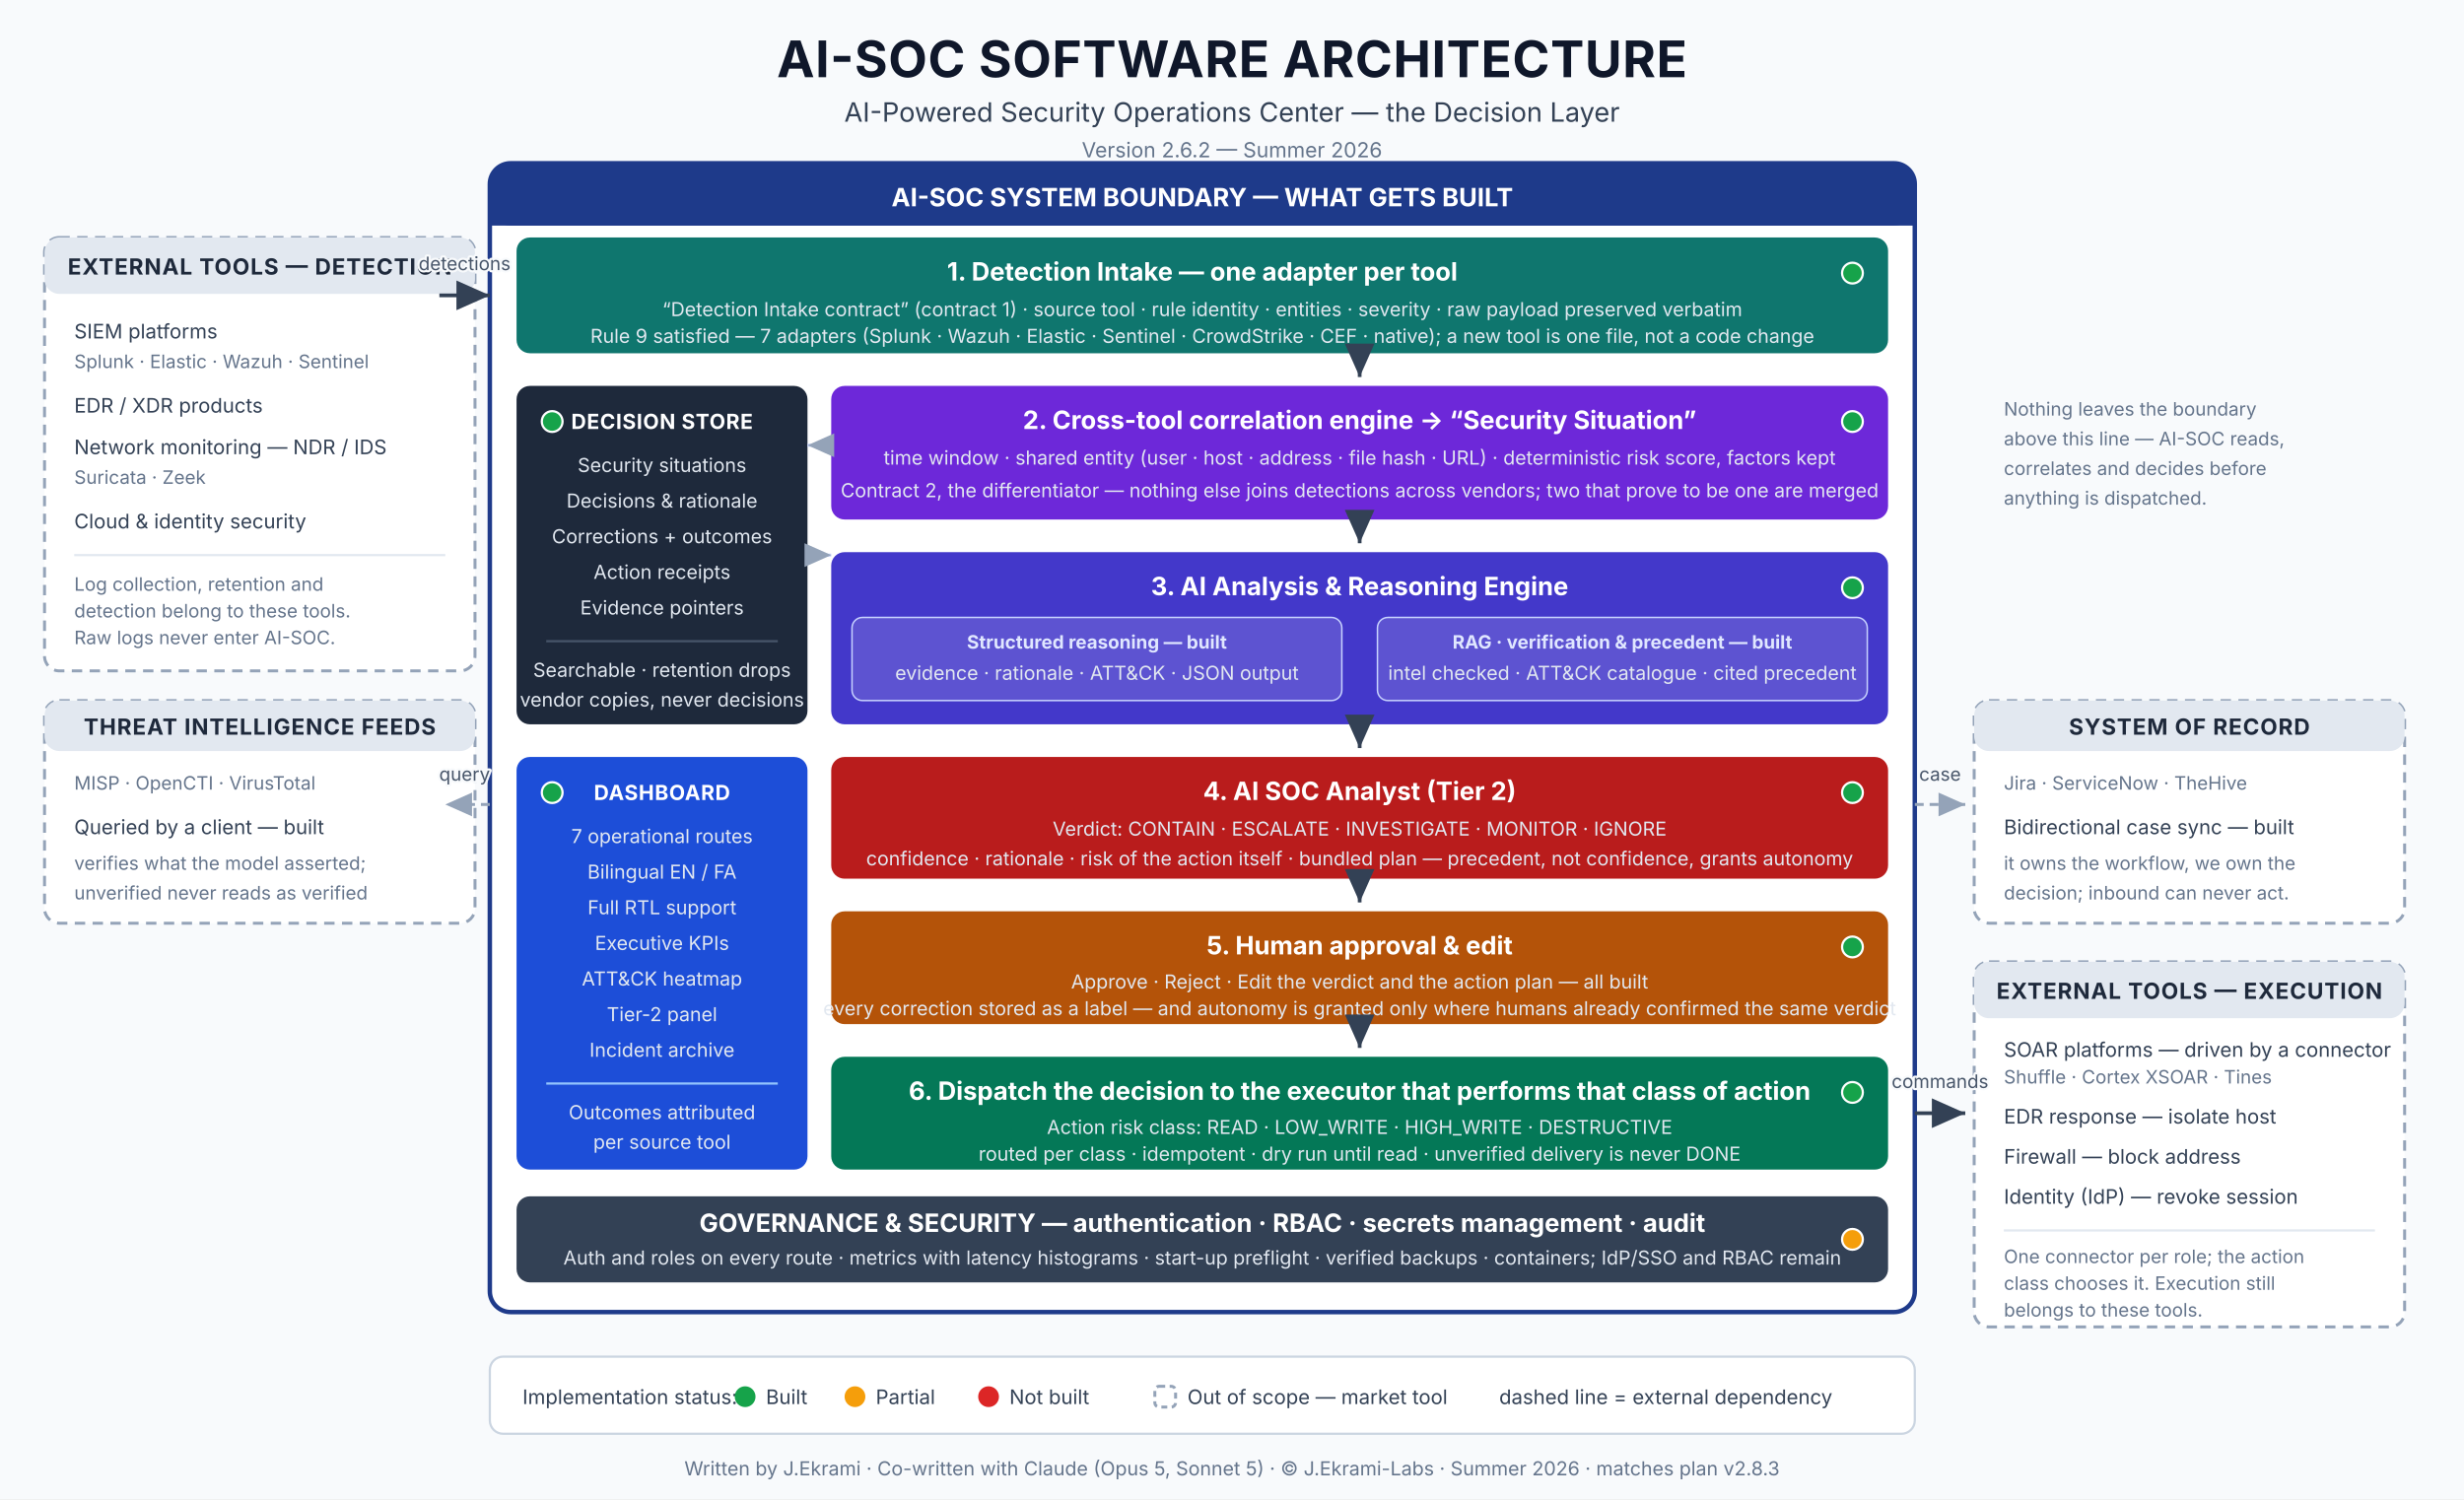
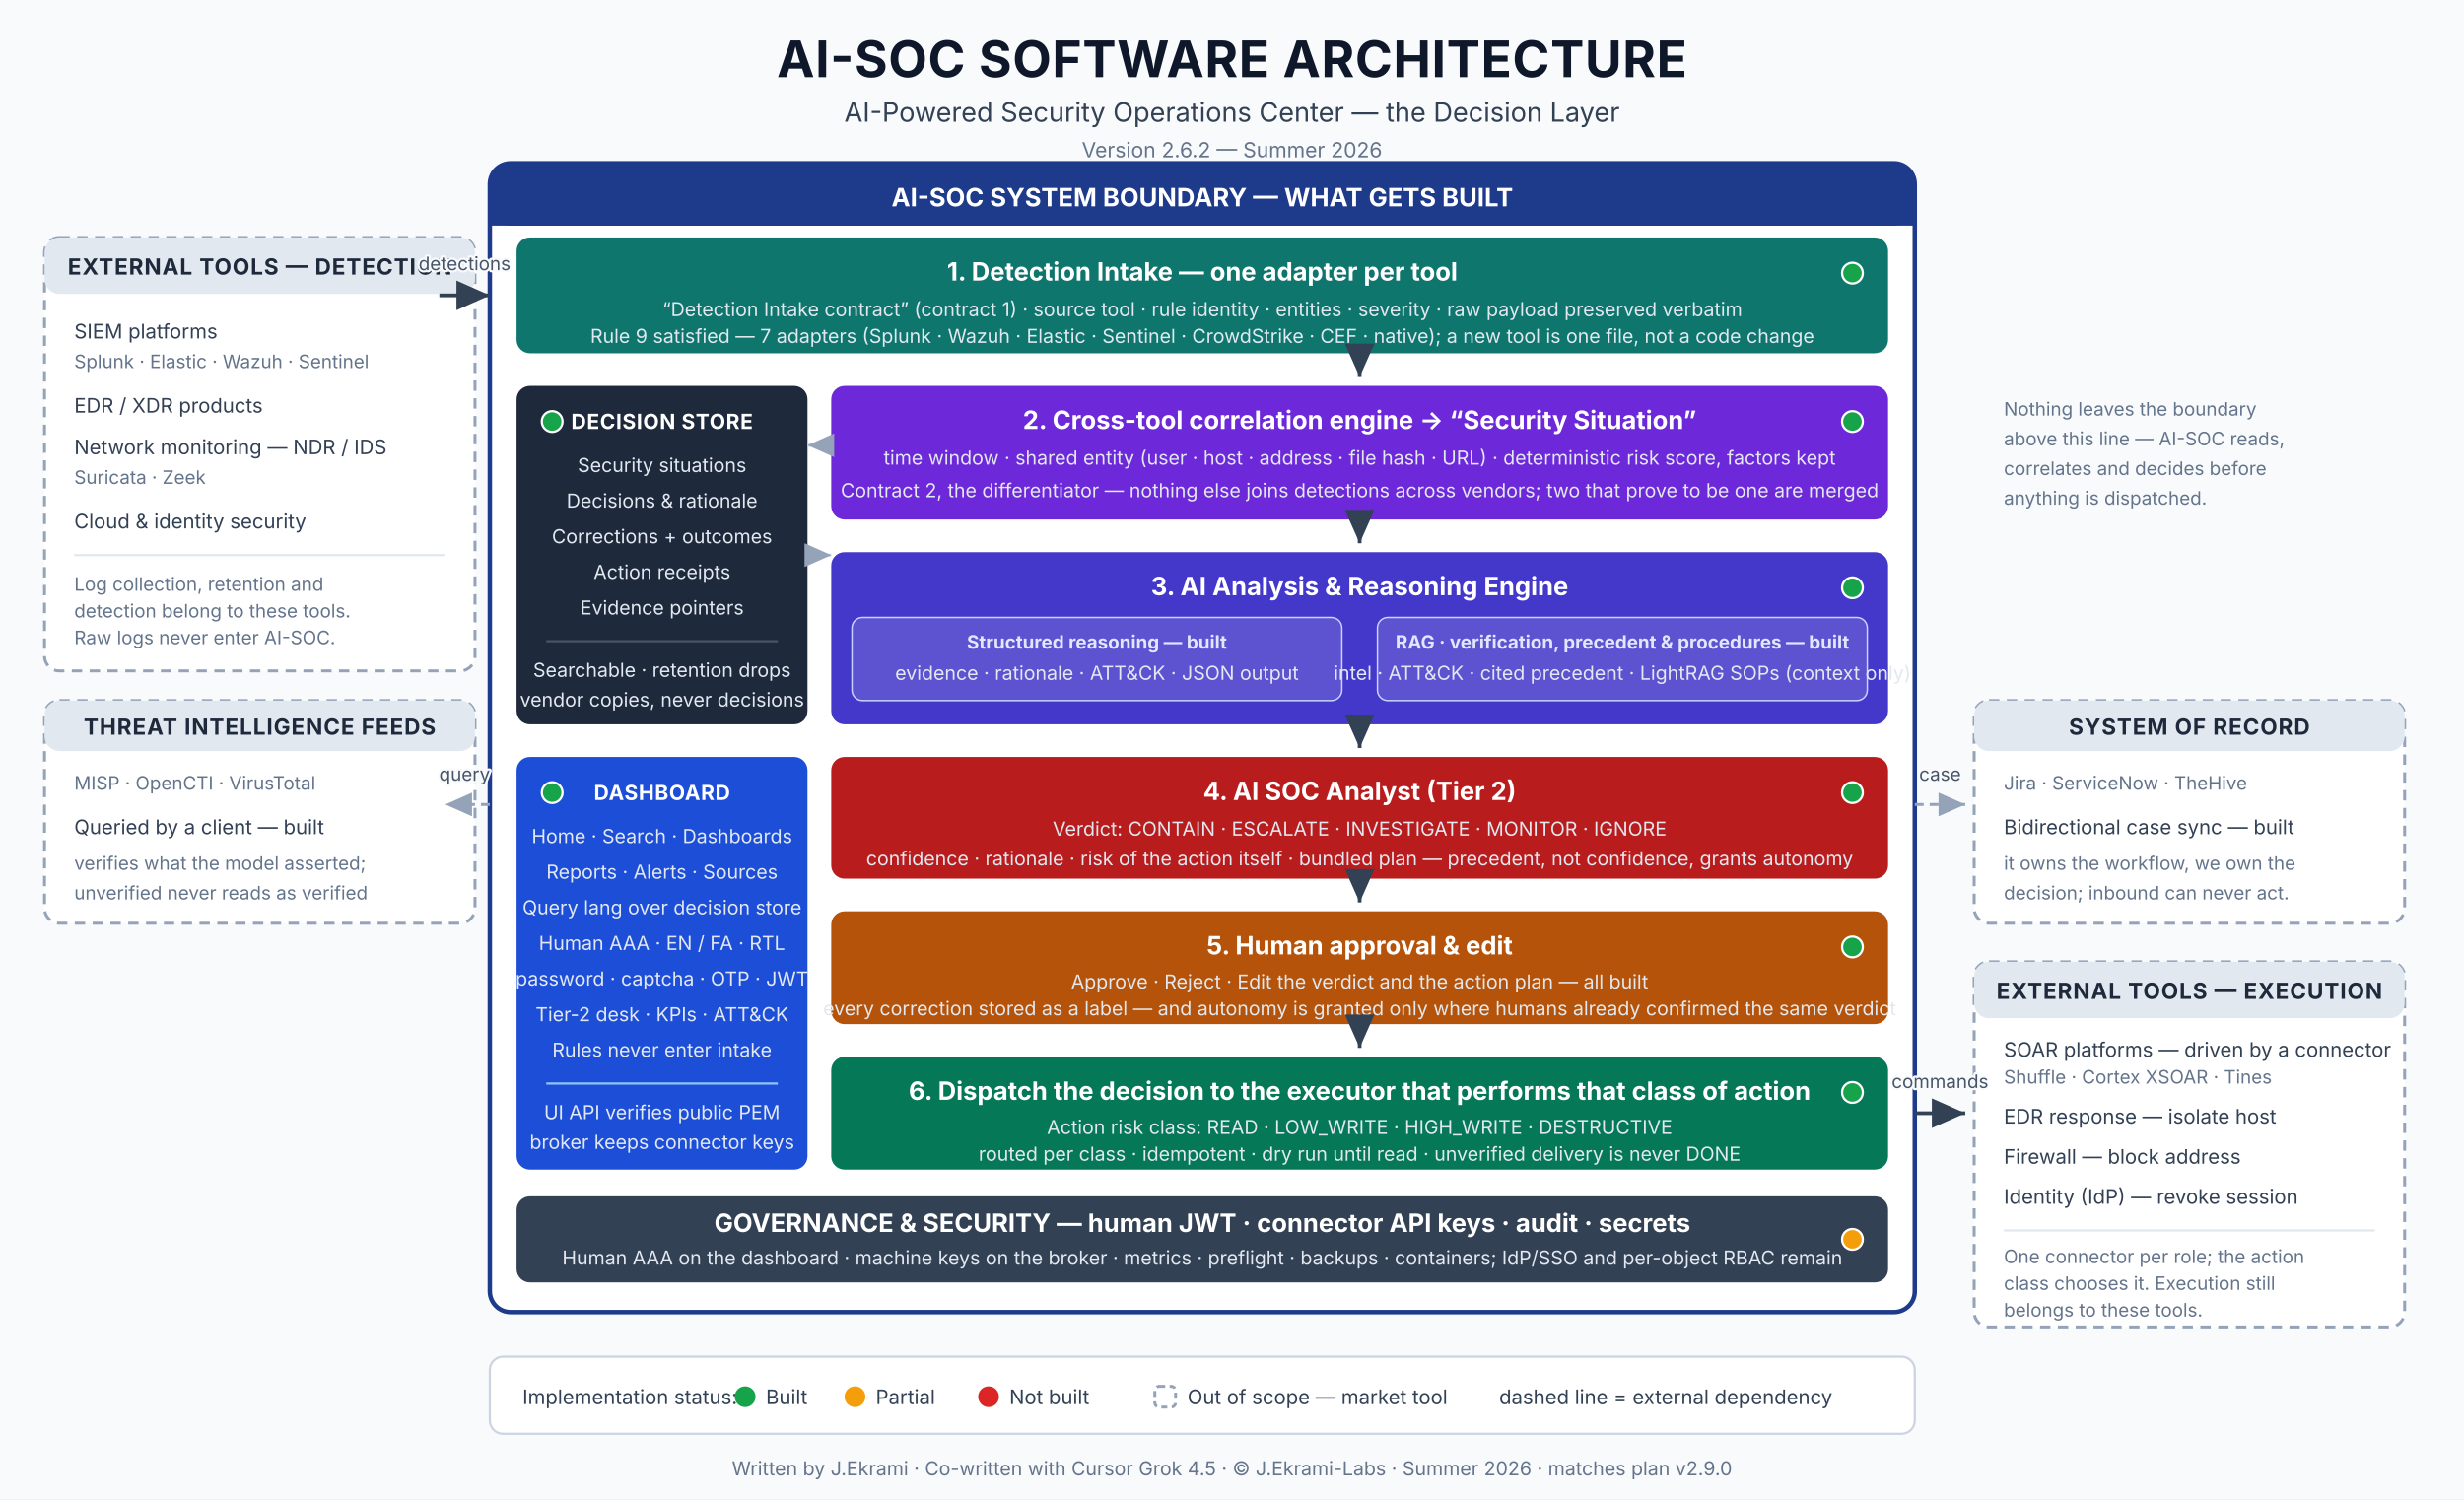
<svg xmlns="http://www.w3.org/2000/svg" viewBox="0 0 1660 1010" width="1660" height="1010" font-family="Inter, 'Segoe UI', Helvetica, Arial, sans-serif">
  <style>
    .t1 { font-size: 34px; font-weight: 700; fill: #0f172a; letter-spacing: 0.5px; }
    .t2 { font-size: 18px; fill: #334155; }
    .t3 { font-size: 14px; fill: #64748b; }
    .box-title { font-size: 17px; font-weight: 700; fill: #ffffff; }
    .side-title { font-size: 14px; font-weight: 700; fill: #ffffff; letter-spacing: 0.4px; }
    .box-sub { font-size: 13px; fill: #e2e8f0; }
    .ext-title { font-size: 15px; font-weight: 700; fill: #1e293b; letter-spacing: 0.6px; }
    .ext-item { font-size: 13.5px; fill: #334155; }
    .ext-note { font-size: 12.5px; fill: #64748b; }
    .chip { font-size: 12.5px; font-weight: 700; }
    .lbl { font-size: 12.5px; fill: #475569; paint-order: stroke; stroke: #f8fafc; stroke-width: 3px; stroke-linejoin: round; }
    .legend { font-size: 13.5px; fill: #334155; }
    .foot { font-size: 13px; fill: #64748b; }
  </style>
  <defs>
    <marker id="arw" markerWidth="10" markerHeight="10" refX="9" refY="4" orient="auto">
      <path d="M0,0 L9,4 L0,8 z" fill="#334155" />
    </marker>
    <marker id="arwd" markerWidth="10" markerHeight="10" refX="9" refY="4" orient="auto">
      <path d="M0,0 L9,4 L0,8 z" fill="#94a3b8" />
    </marker>
  </defs>
  <rect x="0" y="0" width="1660" height="1010" fill="#f8fafc" />
  <text class="t1" x="830" y="52" text-anchor="middle">AI-SOC SOFTWARE ARCHITECTURE</text>
  <text class="t2" x="830" y="82" text-anchor="middle">AI-Powered Security Operations Center — the Decision Layer</text>
  <text class="t3" x="830" y="106" text-anchor="middle">Version 2.6.2 — Summer 2026</text>
  <rect x="30" y="160" width="290" height="292" rx="10" fill="#ffffff" stroke="#94a3b8" stroke-width="2" stroke-dasharray="7 5" />
  <rect x="30" y="160" width="290" height="38" rx="10" fill="#e2e8f0" />
  <text class="ext-title" x="175" y="185" text-anchor="middle">EXTERNAL TOOLS — DETECTION</text>
  <text class="ext-item" x="50" y="228">SIEM platforms</text>
  <text class="ext-note" x="50" y="248">Splunk · Elastic · Wazuh · Sentinel</text>
  <text class="ext-item" x="50" y="278">EDR / XDR products</text>
  <text class="ext-item" x="50" y="306">Network monitoring — NDR / IDS</text>
  <text class="ext-note" x="50" y="326">Suricata · Zeek</text>
  <text class="ext-item" x="50" y="356">Cloud &amp; identity security</text>
  <line x1="50" y1="374" x2="300" y2="374" stroke="#e2e8f0" stroke-width="1.5" />
  <text class="ext-note" x="50" y="398">Log collection, retention and</text>
  <text class="ext-note" x="50" y="416">detection belong to these tools.</text>
  <text class="ext-note" x="50" y="434">Raw logs never enter AI-SOC.</text>
  <rect x="30" y="472" width="290" height="150" rx="10" fill="#ffffff" stroke="#94a3b8" stroke-width="2" stroke-dasharray="7 5" />
  <rect x="30" y="472" width="290" height="34" rx="10" fill="#e2e8f0" />
  <text class="ext-title" x="175" y="495" text-anchor="middle">THREAT INTELLIGENCE FEEDS</text>
  <text class="ext-note" x="50" y="532">MISP · OpenCTI · VirusTotal</text>
  <text class="ext-item" x="50" y="562">Queried by a client — built</text>
  <text class="ext-note" x="50" y="586">verifies what the model asserted;</text>
  <text class="ext-note" x="50" y="606">unverified never reads as verified</text>
  <text class="ext-note" x="1350" y="280">Nothing leaves the boundary</text>
  <text class="ext-note" x="1350" y="300">above this line — AI-SOC reads,</text>
  <text class="ext-note" x="1350" y="320">correlates and decides before</text>
  <text class="ext-note" x="1350" y="340">anything is dispatched.</text>
  <rect x="1330" y="648" width="290" height="246" rx="10" fill="#ffffff" stroke="#94a3b8" stroke-width="2" stroke-dasharray="7 5" />
  <rect x="1330" y="648" width="290" height="38" rx="10" fill="#e2e8f0" />
  <text class="ext-title" x="1475" y="673" text-anchor="middle">EXTERNAL TOOLS — EXECUTION</text>
  <text class="ext-item" x="1350" y="712">SOAR platforms — driven by a connector</text>
  <text class="ext-note" x="1350" y="730">Shuffle · Cortex XSOAR · Tines</text>
  <text class="ext-item" x="1350" y="757">EDR response — isolate host</text>
  <text class="ext-item" x="1350" y="784">Firewall — block address</text>
  <text class="ext-item" x="1350" y="811">Identity (IdP) — revoke session</text>
  <line x1="1350" y1="829" x2="1600" y2="829" stroke="#e2e8f0" stroke-width="1.5" />
  <text class="ext-note" x="1350" y="851">One connector per role; the action</text>
  <text class="ext-note" x="1350" y="869">class chooses it. Execution still</text>
  <text class="ext-note" x="1350" y="887">belongs to these tools.</text>
  <rect x="1330" y="472" width="290" height="150" rx="10" fill="#ffffff" stroke="#94a3b8" stroke-width="2" stroke-dasharray="7 5" />
  <rect x="1330" y="472" width="290" height="34" rx="10" fill="#e2e8f0" />
  <text class="ext-title" x="1475" y="495" text-anchor="middle">SYSTEM OF RECORD</text>
  <text class="ext-note" x="1350" y="532">Jira · ServiceNow · TheHive</text>
  <text class="ext-item" x="1350" y="562">Bidirectional case sync — built</text>
  <text class="ext-note" x="1350" y="586">it owns the workflow, we own the</text>
  <text class="ext-note" x="1350" y="606">decision; inbound can never act.</text>
  <rect x="330" y="110" width="960" height="774" rx="14" fill="#ffffff" stroke="#1e3a8a" stroke-width="3" />
  <rect x="330" y="110" width="960" height="42" rx="14" fill="#1e3a8a" />
  <rect x="330" y="140" width="960" height="12" fill="#1e3a8a" />
  <text class="box-title" x="810" y="139" text-anchor="middle">AI-SOC SYSTEM BOUNDARY — WHAT GETS BUILT</text>
  <rect x="348" y="160" width="924" height="78" rx="9" fill="#0f766e" />
  <circle cx="1248" cy="184" r="7" fill="#16a34a" stroke="#ffffff" stroke-width="1.5" />
  <text class="box-title" x="810" y="189" text-anchor="middle">1. Detection Intake — one adapter per tool</text>
  <text class="box-sub" x="810" y="213" text-anchor="middle">“Detection Intake contract” (contract 1) · source tool · rule identity · entities · severity · raw payload preserved verbatim</text>
  <text class="box-sub" x="810" y="231" text-anchor="middle">Rule 9 satisfied — 7 adapters (Splunk · Wazuh · Elastic · Sentinel · CrowdStrike · CEF · native); a new tool is one file, not a code change</text>
  <rect x="560" y="260" width="712" height="90" rx="9" fill="#6d28d9" />
  <circle cx="1248" cy="284" r="7" fill="#16a34a" stroke="#ffffff" stroke-width="1.5" />
  <text class="box-title" x="916" y="289" text-anchor="middle">2. Cross-tool correlation engine → “Security Situation”</text>
  <text class="box-sub" x="916" y="313" text-anchor="middle">time window · shared entity (user · host · address · file hash · URL) · deterministic risk score, factors kept</text>
  <text class="box-sub" x="916" y="335" text-anchor="middle">Contract 2, the differentiator — nothing else joins detections across vendors; two that prove to be one are merged</text>
  <rect x="560" y="372" width="712" height="116" rx="9" fill="#4338ca" />
  <circle cx="1248" cy="396" r="7" fill="#16a34a" stroke="#ffffff" stroke-width="1.5" />
  <text class="box-title" x="916" y="401" text-anchor="middle">3. AI Analysis &amp; Reasoning Engine</text>
  <rect x="574" y="416" width="330" height="56" rx="7" fill="#ffffff" fill-opacity="0.14" stroke="#c7d2fe" stroke-width="1" />
  <text class="chip" x="739" y="437" text-anchor="middle" fill="#e0e7ff">Structured reasoning — built</text>
  <text class="box-sub" x="739" y="458" text-anchor="middle">evidence · rationale · ATT&amp;CK · JSON output</text>
  <rect x="928" y="416" width="330" height="56" rx="7" fill="#ffffff" fill-opacity="0.14" stroke="#c7d2fe" stroke-width="1" />
-   <text class="chip" x="1093" y="437" text-anchor="middle" fill="#e0e7ff">RAG · verification &amp; precedent — built</text>
-   <text class="box-sub" x="1093" y="458" text-anchor="middle">intel checked · ATT&amp;CK catalogue · cited precedent</text>
+   <text class="chip" x="1093" y="437" text-anchor="middle" fill="#e0e7ff">RAG · verification, precedent &amp; procedures — built</text>
+   <text class="box-sub" x="1093" y="458" text-anchor="middle">intel · ATT&amp;CK · cited precedent · LightRAG SOPs (context only)</text>
  <rect x="560" y="510" width="712" height="82" rx="9" fill="#b91c1c" />
  <circle cx="1248" cy="534" r="7" fill="#16a34a" stroke="#ffffff" stroke-width="1.5" />
  <text class="box-title" x="916" y="539" text-anchor="middle">4. AI SOC Analyst (Tier 2)</text>
  <text class="box-sub" x="916" y="563" text-anchor="middle">Verdict: CONTAIN · ESCALATE · INVESTIGATE · MONITOR · IGNORE</text>
  <text class="box-sub" x="916" y="583" text-anchor="middle">confidence · rationale · risk of the action itself · bundled plan — precedent, not confidence, grants autonomy</text>
  <rect x="560" y="614" width="712" height="76" rx="9" fill="#b45309" />
  <circle cx="1248" cy="638" r="7" fill="#16a34a" stroke="#ffffff" stroke-width="1.5" />
  <text class="box-title" x="916" y="643" text-anchor="middle">5. Human approval &amp; edit</text>
  <text class="box-sub" x="916" y="666" text-anchor="middle">Approve · Reject · Edit the verdict and the action plan — all built</text>
  <text class="box-sub" x="916" y="684" text-anchor="middle">every correction stored as a label — and autonomy is granted only where humans already confirmed the same verdict</text>
  <rect x="560" y="712" width="712" height="76" rx="9" fill="#047857" />
  <circle cx="1248" cy="736" r="7" fill="#16a34a" stroke="#ffffff" stroke-width="1.5" />
  <text class="box-title" x="916" y="741" text-anchor="middle">6. Dispatch the decision to the executor that performs that class of action</text>
  <text class="box-sub" x="916" y="764" text-anchor="middle">Action risk class: READ · LOW_WRITE · HIGH_WRITE · DESTRUCTIVE</text>
  <text class="box-sub" x="916" y="782" text-anchor="middle">routed per class · idempotent · dry run until read · unverified delivery is never DONE</text>
  <rect x="348" y="260" width="196" height="228" rx="9" fill="#1e293b" />
  <circle cx="372" cy="284" r="7" fill="#16a34a" stroke="#ffffff" stroke-width="1.5" />
  <text class="side-title" x="446" y="289" text-anchor="middle">DECISION STORE</text>
  <text class="box-sub" x="446" y="318" text-anchor="middle">Security situations</text>
  <text class="box-sub" x="446" y="342" text-anchor="middle">Decisions &amp; rationale</text>
  <text class="box-sub" x="446" y="366" text-anchor="middle">Corrections + outcomes</text>
  <text class="box-sub" x="446" y="390" text-anchor="middle">Action receipts</text>
  <text class="box-sub" x="446" y="414" text-anchor="middle">Evidence pointers</text>
  <line x1="368" y1="432" x2="524" y2="432" stroke="#475569" stroke-width="1.5" />
  <text class="box-sub" x="446" y="456" text-anchor="middle">Searchable · retention drops</text>
  <text class="box-sub" x="446" y="476" text-anchor="middle">vendor copies, never decisions</text>
  <rect x="348" y="510" width="196" height="278" rx="9" fill="#1d4ed8" />
  <circle cx="372" cy="534" r="7" fill="#16a34a" stroke="#ffffff" stroke-width="1.5" />
  <text class="side-title" x="446" y="539" text-anchor="middle">DASHBOARD</text>
-   <text class="box-sub" x="446" y="568" text-anchor="middle">7 operational routes</text>
-   <text class="box-sub" x="446" y="592" text-anchor="middle">Bilingual EN / FA</text>
-   <text class="box-sub" x="446" y="616" text-anchor="middle">Full RTL support</text>
-   <text class="box-sub" x="446" y="640" text-anchor="middle">Executive KPIs</text>
-   <text class="box-sub" x="446" y="664" text-anchor="middle">ATT&amp;CK heatmap</text>
-   <text class="box-sub" x="446" y="688" text-anchor="middle">Tier-2 panel</text>
-   <text class="box-sub" x="446" y="712" text-anchor="middle">Incident archive</text>
+   <text class="box-sub" x="446" y="568" text-anchor="middle">Home · Search · Dashboards</text>
+   <text class="box-sub" x="446" y="592" text-anchor="middle">Reports · Alerts · Sources</text>
+   <text class="box-sub" x="446" y="616" text-anchor="middle">Query lang over decision store</text>
+   <text class="box-sub" x="446" y="640" text-anchor="middle">Human AAA · EN / FA · RTL</text>
+   <text class="box-sub" x="446" y="664" text-anchor="middle">password · captcha · OTP · JWT</text>
+   <text class="box-sub" x="446" y="688" text-anchor="middle">Tier-2 desk · KPIs · ATT&amp;CK</text>
+   <text class="box-sub" x="446" y="712" text-anchor="middle">Rules never enter intake</text>
  <line x1="368" y1="730" x2="524" y2="730" stroke="#93c5fd" stroke-width="1.5" />
-   <text class="box-sub" x="446" y="754" text-anchor="middle">Outcomes attributed</text>
-   <text class="box-sub" x="446" y="774" text-anchor="middle">per source tool</text>
+   <text class="box-sub" x="446" y="754" text-anchor="middle">UI API verifies public PEM</text>
+   <text class="box-sub" x="446" y="774" text-anchor="middle">broker keeps connector keys</text>
  <rect x="348" y="806" width="924" height="58" rx="9" fill="#334155" />
  <circle cx="1248" cy="835" r="7" fill="#f59e0b" stroke="#ffffff" stroke-width="1.5" />
-   <text class="box-title" x="810" y="830" text-anchor="middle">GOVERNANCE &amp; SECURITY — authentication · RBAC · secrets management · audit</text>
-   <text class="box-sub" x="810" y="852" text-anchor="middle">Auth and roles on every route · metrics with latency histograms · start-up preflight · verified backups · containers; IdP/SSO and RBAC remain</text>
+   <text class="box-title" x="810" y="830" text-anchor="middle">GOVERNANCE &amp; SECURITY — human JWT · connector API keys · audit · secrets</text>
+   <text class="box-sub" x="810" y="852" text-anchor="middle">Human AAA on the dashboard · machine keys on the broker · metrics · preflight · backups · containers; IdP/SSO and per-object RBAC remain</text>
  <line x1="296" y1="199" x2="330" y2="199" stroke="#334155" stroke-width="2.5" marker-end="url(#arw)" />
  <text class="lbl" x="313" y="182" text-anchor="middle">detections</text>
  <line x1="916" y1="238" x2="916" y2="254" stroke="#334155" stroke-width="2.5" marker-end="url(#arw)" />
  <line x1="916" y1="350" x2="916" y2="366" stroke="#334155" stroke-width="2.5" marker-end="url(#arw)" />
  <line x1="916" y1="488" x2="916" y2="504" stroke="#334155" stroke-width="2.5" marker-end="url(#arw)" />
  <line x1="916" y1="592" x2="916" y2="608" stroke="#334155" stroke-width="2.5" marker-end="url(#arw)" />
  <line x1="916" y1="690" x2="916" y2="706" stroke="#334155" stroke-width="2.5" marker-end="url(#arw)" />
  <line x1="1290" y1="750" x2="1324" y2="750" stroke="#334155" stroke-width="2.5" marker-end="url(#arw)" />
  <text class="lbl" x="1307" y="733" text-anchor="middle">commands</text>
  <path d="M330 542 L300 542" stroke="#94a3b8" stroke-width="2" stroke-dasharray="6 4" marker-end="url(#arwd)" />
  <text class="lbl" x="313" y="526" text-anchor="middle">query</text>
  <path d="M1290 542 L1324 542" stroke="#94a3b8" stroke-width="2" stroke-dasharray="6 4" marker-end="url(#arwd)" />
  <text class="lbl" x="1307" y="526" text-anchor="middle">case</text>
  <path d="M544 374 L560 374" stroke="#c7d2fe" stroke-width="2" stroke-dasharray="6 4" marker-end="url(#arwd)" />
  <path d="M560 300 L544 300" stroke="#c7d2fe" stroke-width="2" stroke-dasharray="6 4" marker-end="url(#arwd)" />
  <rect x="330" y="914" width="960" height="52" rx="9" fill="#ffffff" stroke="#cbd5e1" stroke-width="1.5" />
  <text class="legend" x="352" y="946">Implementation status:</text>
  <circle cx="502" cy="941" r="7" fill="#16a34a" />
  <text class="legend" x="516" y="946">Built</text>
  <circle cx="576" cy="941" r="7" fill="#f59e0b" />
  <text class="legend" x="590" y="946">Partial</text>
  <circle cx="666" cy="941" r="7" fill="#dc2626" />
  <text class="legend" x="680" y="946">Not built</text>
  <rect x="778" y="934" width="14" height="14" rx="3" fill="#ffffff" stroke="#94a3b8" stroke-width="2" stroke-dasharray="4 3" />
  <text class="legend" x="800" y="946">Out of scope — market tool</text>
  <text class="legend" x="1010" y="946">dashed line = external dependency</text>
-   <text class="foot" x="830" y="994" text-anchor="middle">Written by J.Ekrami · Co-written with Claude (Opus 5, Sonnet 5) · © J.Ekrami-Labs · Summer 2026 · matches plan v2.8.3</text>
+   <text class="foot" x="830" y="994" text-anchor="middle">Written by J.Ekrami · Co-written with Cursor Grok 4.5 · © J.Ekrami-Labs · Summer 2026 · matches plan v2.9.0</text>
</svg>
